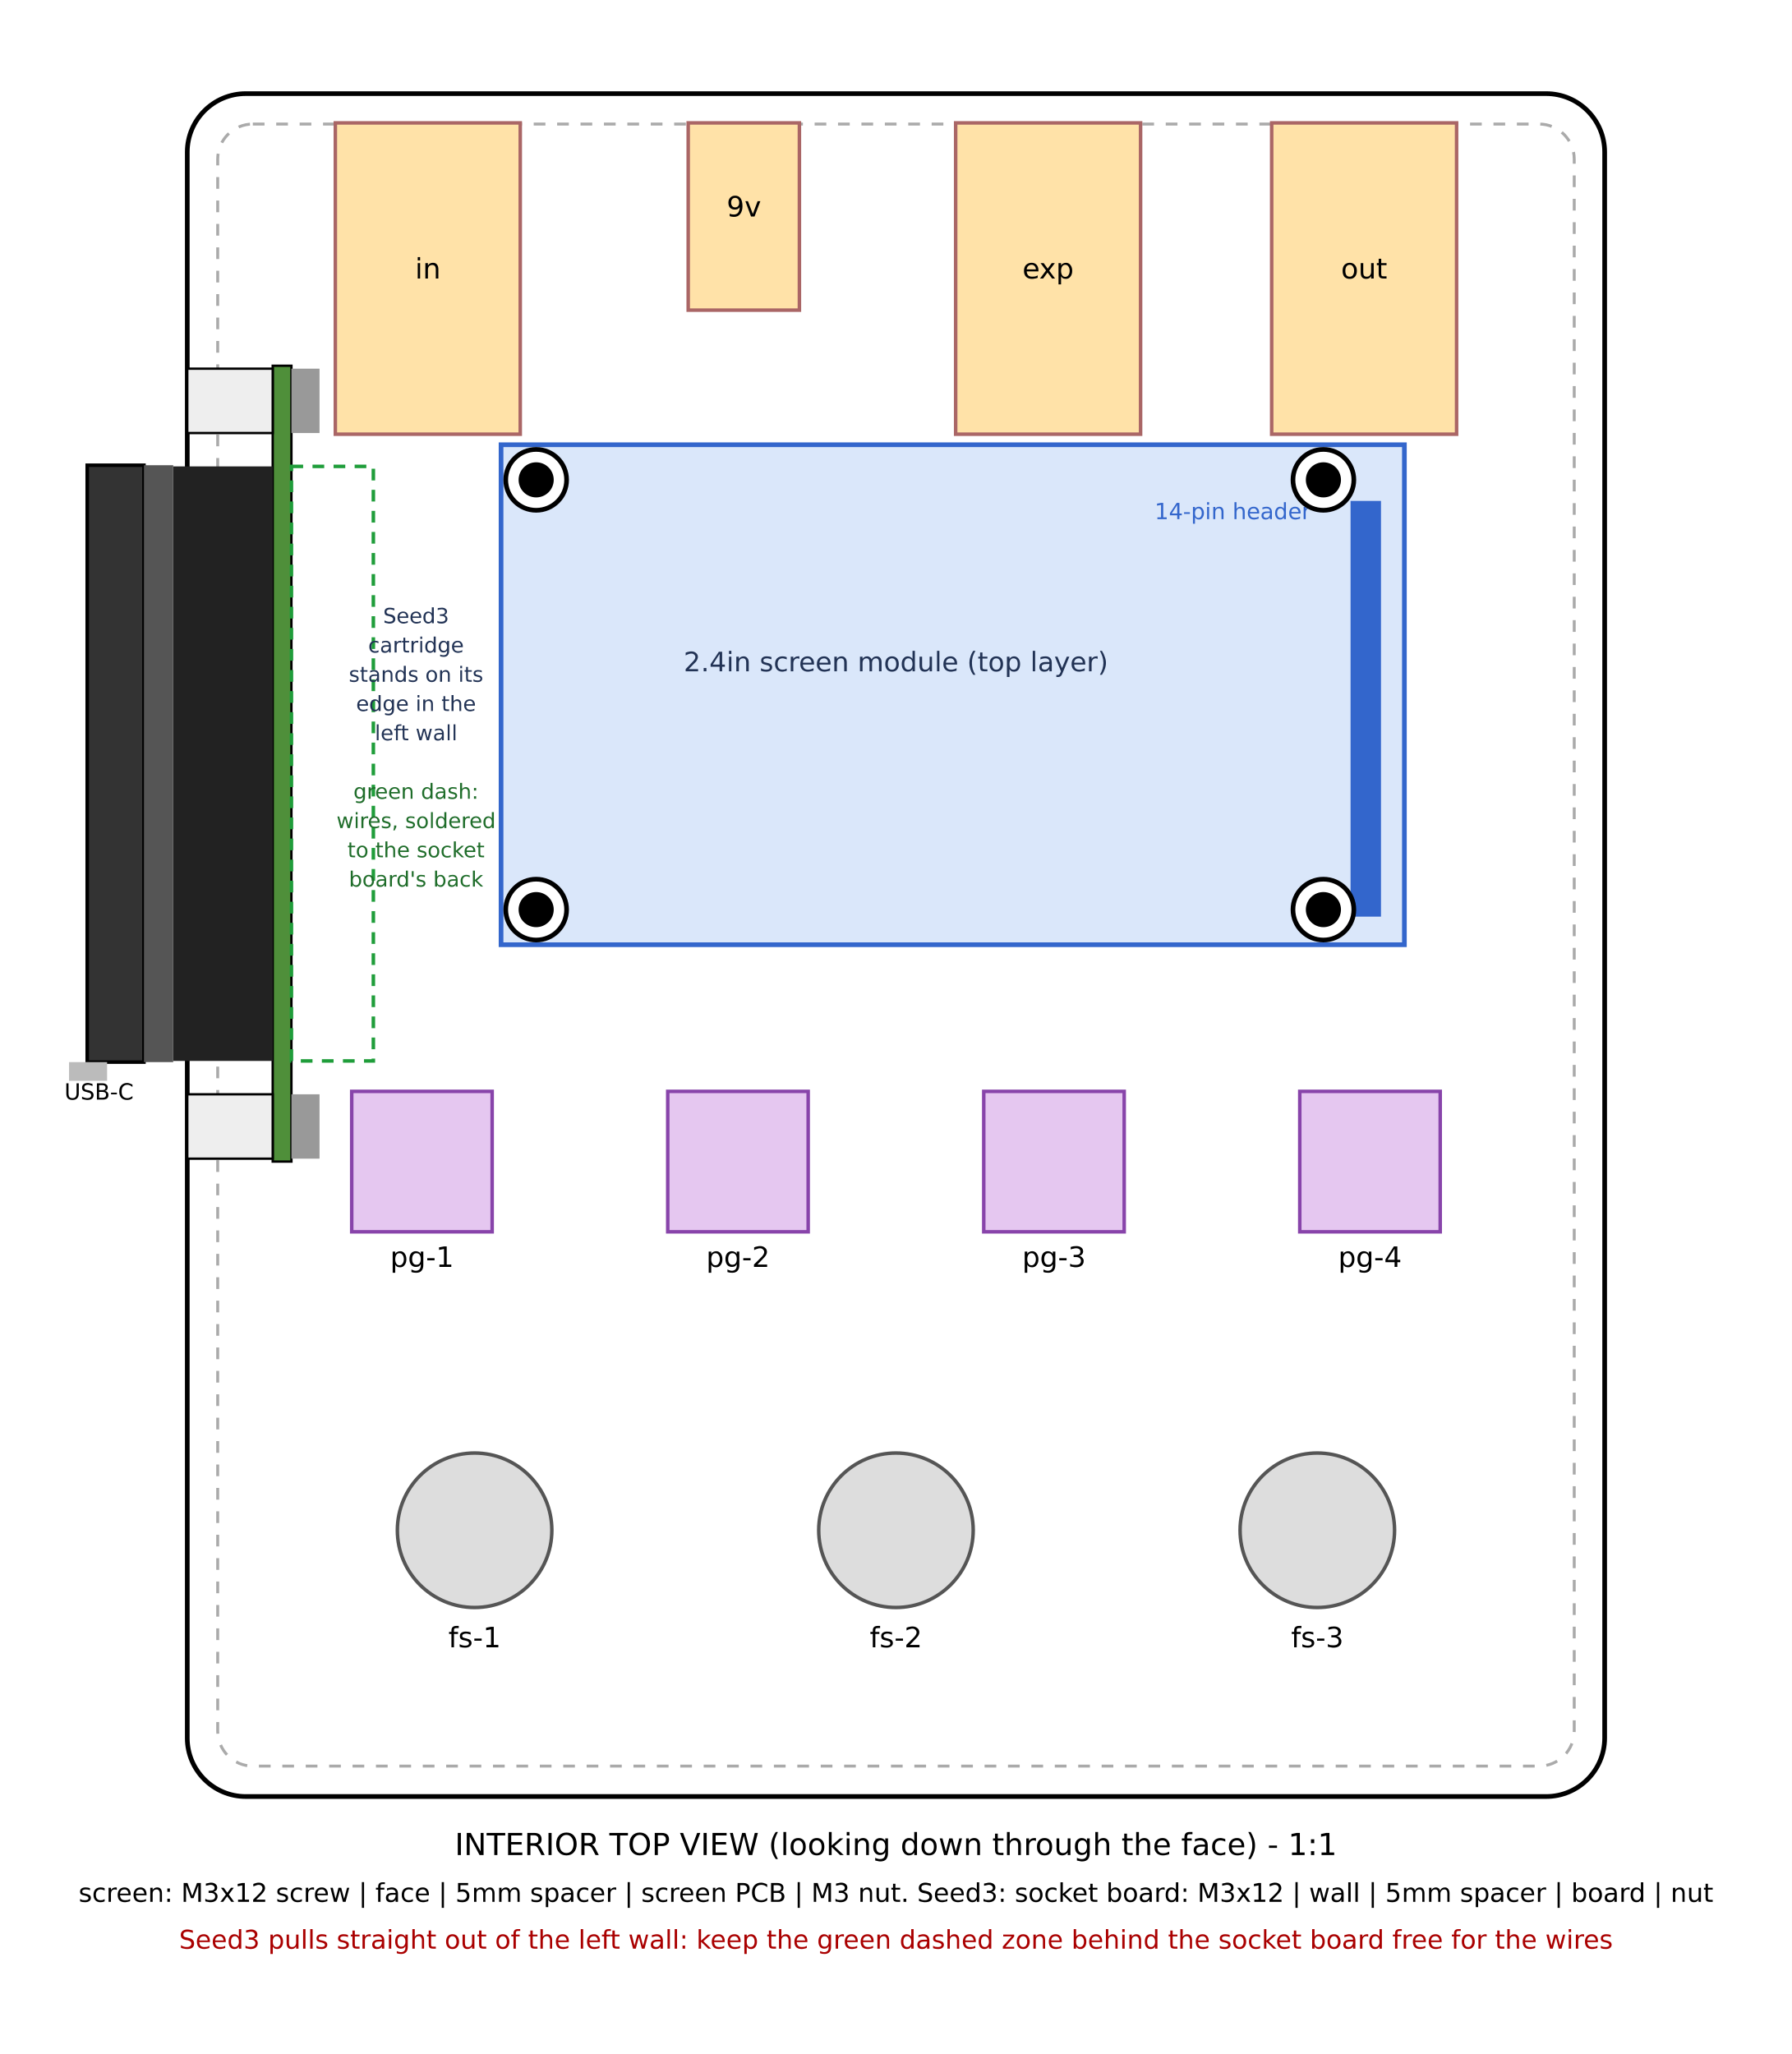
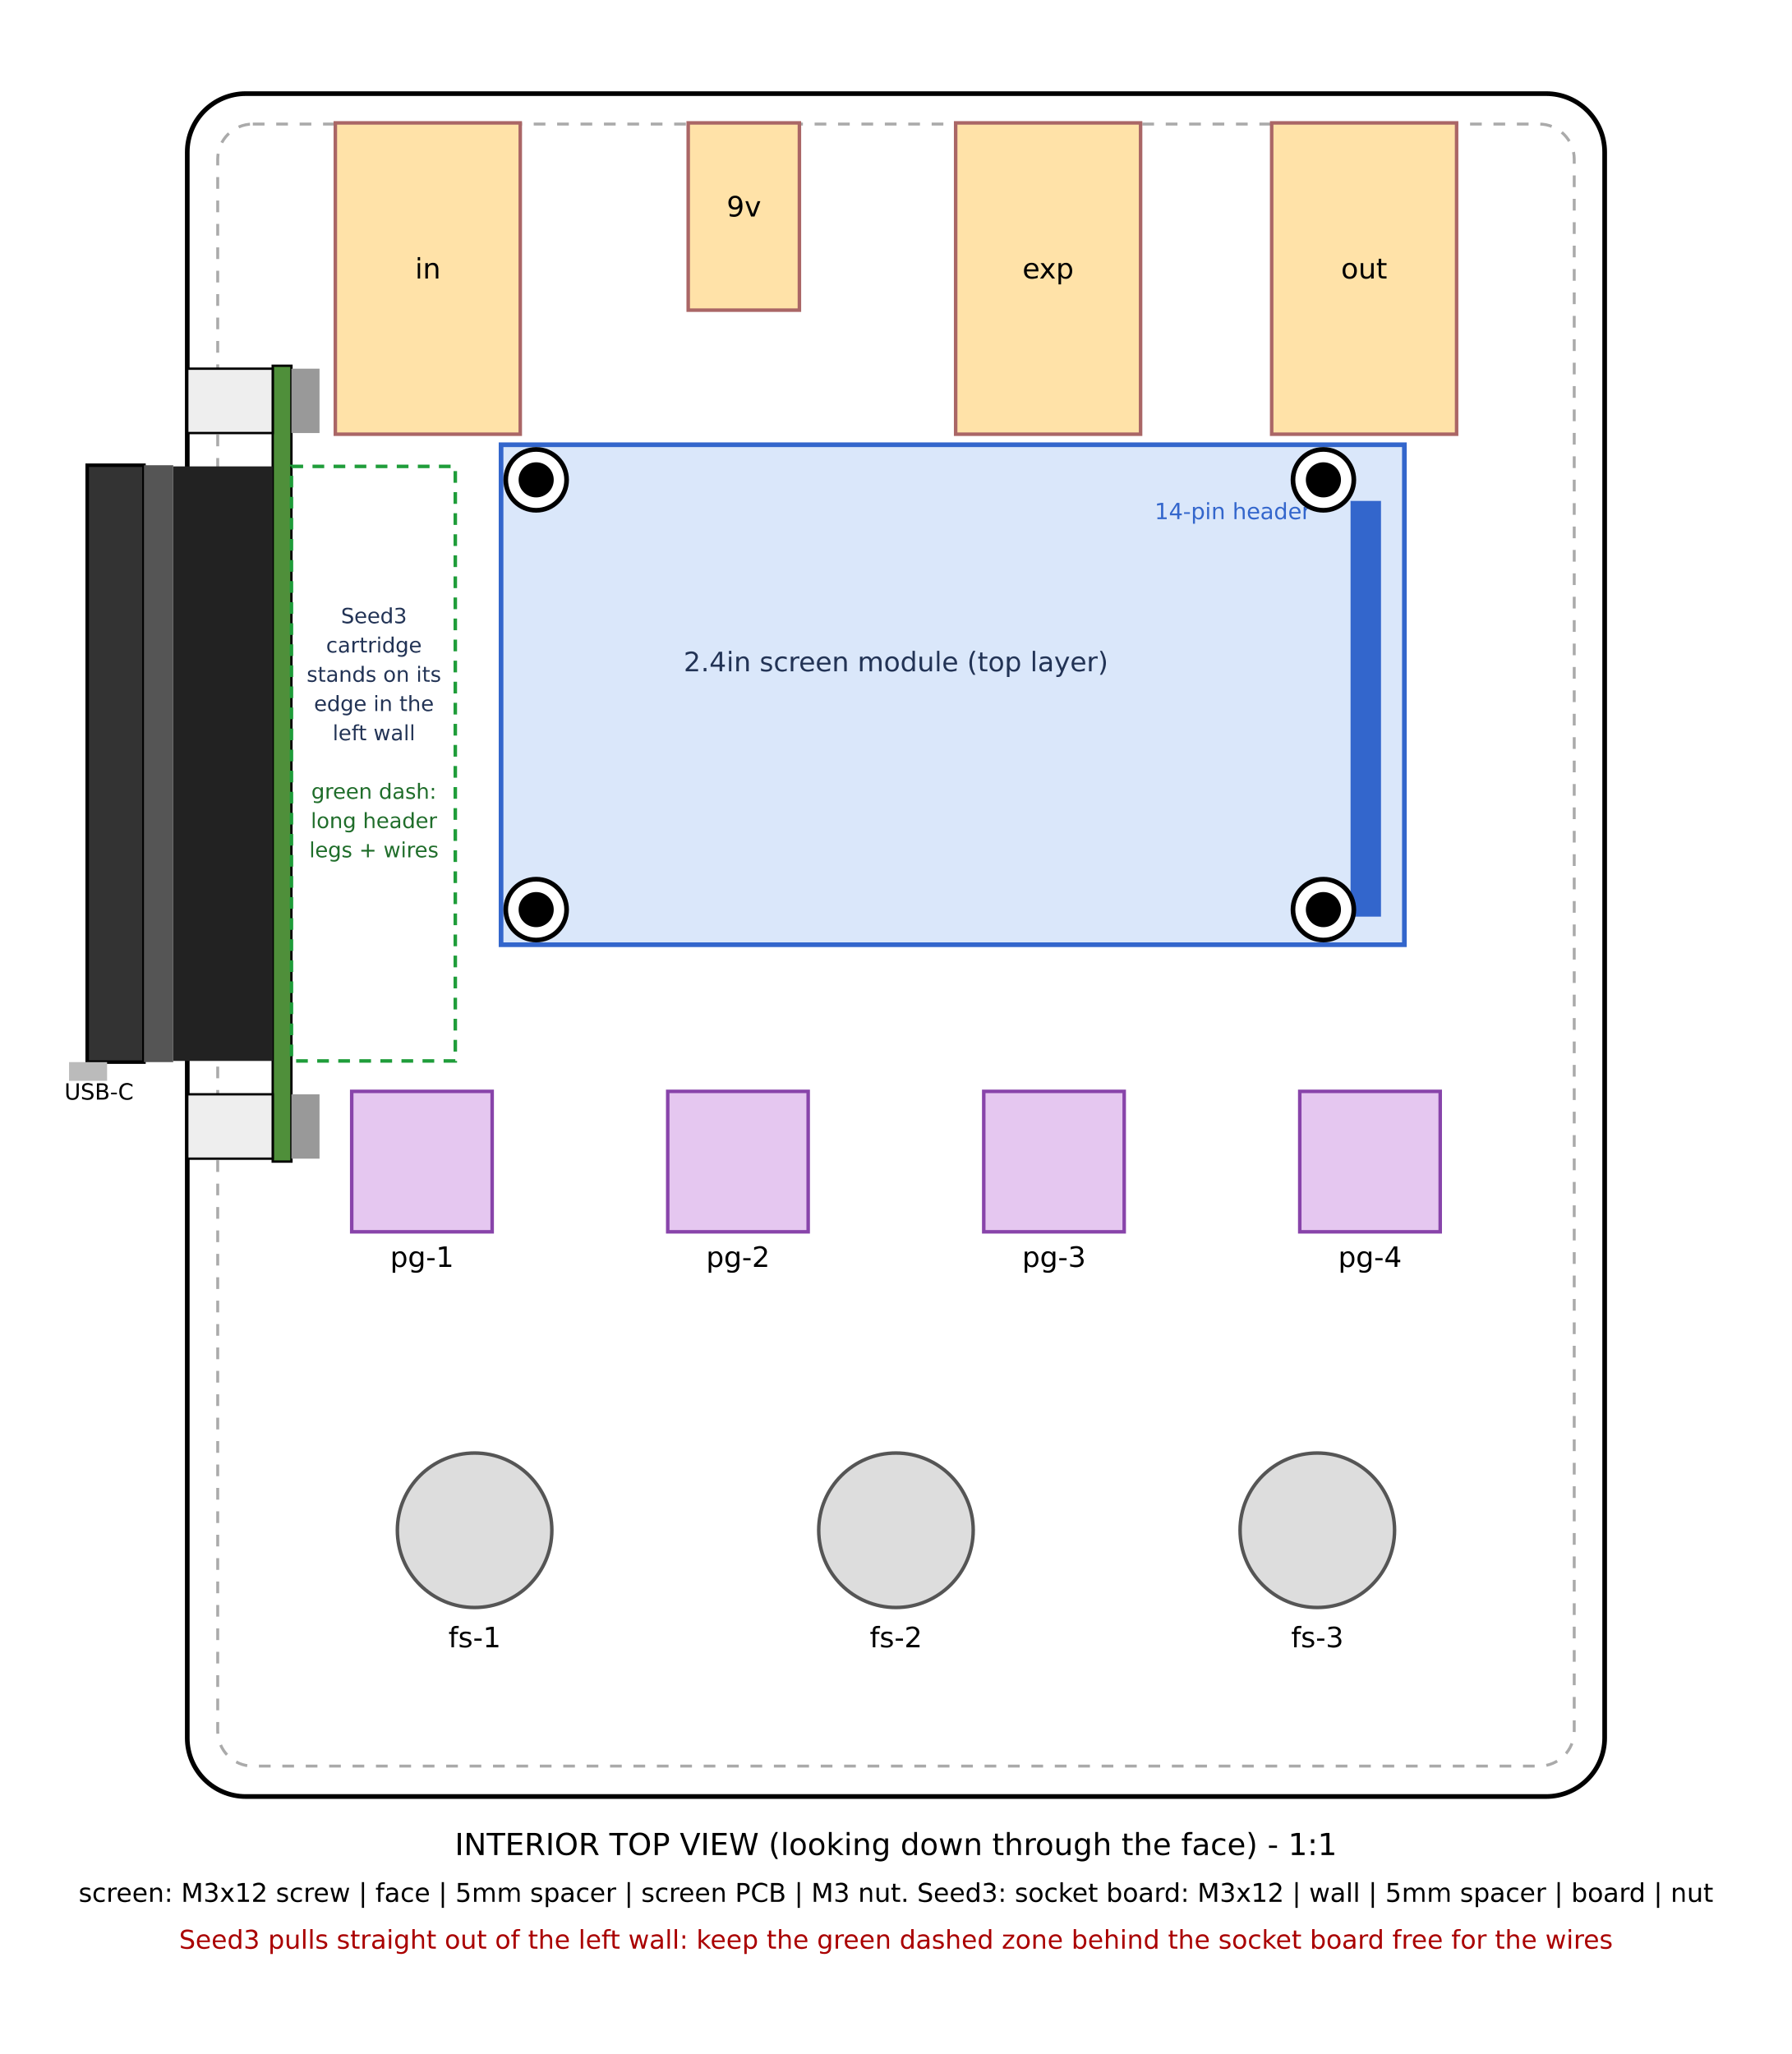
<svg xmlns="http://www.w3.org/2000/svg" width="153.1mm" height="175.5mm" viewBox="-76.55 -80.75 153.1 175.5">
  <rect x="-76.55" y="-80.75" width="153.1" height="175.5" fill="#fff" />
  <rect x="-60.55" y="-72.75" width="121.1" height="145.5" rx="5" fill="#fff" stroke="#000" stroke-width="0.4" />
  <rect x="-57.95" y="-70.15" width="115.9" height="140.3" rx="3" fill="none" stroke="#aaa" stroke-width="0.25" stroke-dasharray="1 1" />
  <rect x="-47.9" y="-70.25" width="15.8" height="26.6" fill="#ffe2a8" stroke="#a66" stroke-width="0.3" />
  <text x="-40.00" y="-56.95" font-family="DejaVu Sans, sans-serif" font-size="2.4" text-anchor="middle" fill="#000" font-weight="normal">in</text>
  <rect x="-17.75" y="-70.25" width="9.5" height="16.0" fill="#ffe2a8" stroke="#a66" stroke-width="0.3" />
  <text x="-13.00" y="-62.25" font-family="DejaVu Sans, sans-serif" font-size="2.4" text-anchor="middle" fill="#000" font-weight="normal">9v</text>
  <rect x="5.1" y="-70.25" width="15.8" height="26.6" fill="#ffe2a8" stroke="#a66" stroke-width="0.3" />
  <text x="13.00" y="-56.95" font-family="DejaVu Sans, sans-serif" font-size="2.4" text-anchor="middle" fill="#000" font-weight="normal">exp</text>
  <rect x="32.1" y="-70.25" width="15.8" height="26.6" fill="#ffe2a8" stroke="#a66" stroke-width="0.3" />
  <text x="40.00" y="-56.95" font-family="DejaVu Sans, sans-serif" font-size="2.4" text-anchor="middle" fill="#000" font-weight="normal">out</text>
  <rect x="-33.74" y="-42.75" width="77.18" height="42.72" fill="#bcd3f5" fill-opacity="0.55" stroke="#36c" stroke-width="0.4" />
  <rect x="38.84" y="-37.95" width="2.6" height="35.52" fill="#36c" />
  <text x="35.44" y="-36.39" font-family="DejaVu Sans, sans-serif" font-size="1.9" text-anchor="end" fill="#36c" font-weight="normal">14-pin header</text>
  <text x="0.00" y="-23.39" font-family="DejaVu Sans, sans-serif" font-size="2.3" text-anchor="middle" fill="#235" font-weight="normal">2.4in screen module (top layer)</text>
  <rect x="-53.25" y="-49.5" width="1.6" height="68.0" fill="#4f8f3a" stroke="#000" stroke-width="0.2" />
  <rect x="-61.75" y="-40.9" width="8.5" height="50.8" fill="#222" />
  <rect x="-69.1" y="-41.0" width="4.85" height="51" fill="#333" stroke="#000" stroke-width="0.3" />
  <rect x="-70.65" y="10.0" width="3.25" height="1.6" fill="#bbb" />
  <rect x="-60.55" y="12.75" width="7.3" height="5.5" fill="#eee" stroke="#000" stroke-width="0.2" />
  <rect x="-51.65" y="12.75" width="2.4" height="5.5" fill="#999" />
  <rect x="-60.55" y="-49.25" width="7.3" height="5.5" fill="#eee" stroke="#000" stroke-width="0.2" />
  <rect x="-51.65" y="-49.25" width="2.4" height="5.5" fill="#999" />
  <rect x="-64.25" y="-41.0" width="2.5" height="51" fill="#555" />
-   <rect x="-51.65" y="-40.9" width="7" height="50.8" fill="none" stroke="#1f9d3a" stroke-width="0.3" stroke-dasharray="1 0.8" />
-   <text x="-41.00" y="-27.50" font-family="DejaVu Sans, sans-serif" font-size="1.8" text-anchor="middle" fill="#235" font-weight="normal">Seed3</text>
-   <text x="-41.00" y="-25.00" font-family="DejaVu Sans, sans-serif" font-size="1.8" text-anchor="middle" fill="#235" font-weight="normal">cartridge</text>
-   <text x="-41.00" y="-22.50" font-family="DejaVu Sans, sans-serif" font-size="1.8" text-anchor="middle" fill="#235" font-weight="normal">stands on its</text>
-   <text x="-41.00" y="-20.00" font-family="DejaVu Sans, sans-serif" font-size="1.8" text-anchor="middle" fill="#235" font-weight="normal">edge in the</text>
-   <text x="-41.00" y="-17.50" font-family="DejaVu Sans, sans-serif" font-size="1.8" text-anchor="middle" fill="#235" font-weight="normal">left wall</text>
-   <text x="-41.00" y="-12.50" font-family="DejaVu Sans, sans-serif" font-size="1.8" text-anchor="middle" fill="#1f6d2a" font-weight="normal">green dash:</text>
-   <text x="-41.00" y="-10.00" font-family="DejaVu Sans, sans-serif" font-size="1.8" text-anchor="middle" fill="#1f6d2a" font-weight="normal">wires, soldered</text>
-   <text x="-41.00" y="-7.50" font-family="DejaVu Sans, sans-serif" font-size="1.8" text-anchor="middle" fill="#1f6d2a" font-weight="normal">to the socket</text>
-   <text x="-41.00" y="-5.00" font-family="DejaVu Sans, sans-serif" font-size="1.8" text-anchor="middle" fill="#1f6d2a" font-weight="normal">board's back</text>
+   <rect x="-51.65" y="-40.9" width="14" height="50.8" fill="none" stroke="#1f9d3a" stroke-width="0.3" stroke-dasharray="1 0.8" />
+   <text x="-44.60" y="-27.50" font-family="DejaVu Sans, sans-serif" font-size="1.8" text-anchor="middle" fill="#235" font-weight="normal">Seed3</text>
+   <text x="-44.60" y="-25.00" font-family="DejaVu Sans, sans-serif" font-size="1.8" text-anchor="middle" fill="#235" font-weight="normal">cartridge</text>
+   <text x="-44.60" y="-22.50" font-family="DejaVu Sans, sans-serif" font-size="1.8" text-anchor="middle" fill="#235" font-weight="normal">stands on its</text>
+   <text x="-44.60" y="-20.00" font-family="DejaVu Sans, sans-serif" font-size="1.8" text-anchor="middle" fill="#235" font-weight="normal">edge in the</text>
+   <text x="-44.60" y="-17.50" font-family="DejaVu Sans, sans-serif" font-size="1.8" text-anchor="middle" fill="#235" font-weight="normal">left wall</text>
+   <text x="-44.60" y="-12.50" font-family="DejaVu Sans, sans-serif" font-size="1.8" text-anchor="middle" fill="#1f6d2a" font-weight="normal">green dash:</text>
+   <text x="-44.60" y="-10.00" font-family="DejaVu Sans, sans-serif" font-size="1.8" text-anchor="middle" fill="#1f6d2a" font-weight="normal">long header</text>
+   <text x="-44.60" y="-7.50" font-family="DejaVu Sans, sans-serif" font-size="1.8" text-anchor="middle" fill="#1f6d2a" font-weight="normal">legs + wires</text>
  <text x="-68.10" y="13.20" font-family="DejaVu Sans, sans-serif" font-size="1.9" text-anchor="middle" fill="#000" font-weight="normal">USB-C</text>
  <circle cx="-30.74" cy="-39.75" r="2.6" fill="#fff" stroke="#000" stroke-width="0.4" />
  <circle cx="-30.74" cy="-39.75" r="1.5" fill="#000" />
  <circle cx="36.52" cy="-39.75" r="2.6" fill="#fff" stroke="#000" stroke-width="0.4" />
  <circle cx="36.52" cy="-39.75" r="1.5" fill="#000" />
  <circle cx="-30.74" cy="-3.03" r="2.6" fill="#fff" stroke="#000" stroke-width="0.4" />
  <circle cx="-30.74" cy="-3.03" r="1.5" fill="#000" />
  <circle cx="36.52" cy="-3.03" r="2.6" fill="#fff" stroke="#000" stroke-width="0.4" />
  <circle cx="36.52" cy="-3.03" r="1.5" fill="#000" />
  <rect x="-46.5" y="12.5" width="12" height="12" fill="#e5c7f0" stroke="#84a" stroke-width="0.3" />
  <text x="-40.50" y="27.50" font-family="DejaVu Sans, sans-serif" font-size="2.4" text-anchor="middle" fill="#000" font-weight="normal">pg-1</text>
  <rect x="-19.5" y="12.5" width="12" height="12" fill="#e5c7f0" stroke="#84a" stroke-width="0.3" />
  <text x="-13.50" y="27.50" font-family="DejaVu Sans, sans-serif" font-size="2.4" text-anchor="middle" fill="#000" font-weight="normal">pg-2</text>
  <rect x="7.5" y="12.5" width="12" height="12" fill="#e5c7f0" stroke="#84a" stroke-width="0.3" />
  <text x="13.50" y="27.50" font-family="DejaVu Sans, sans-serif" font-size="2.4" text-anchor="middle" fill="#000" font-weight="normal">pg-3</text>
  <rect x="34.5" y="12.5" width="12" height="12" fill="#e5c7f0" stroke="#84a" stroke-width="0.3" />
  <text x="40.50" y="27.50" font-family="DejaVu Sans, sans-serif" font-size="2.4" text-anchor="middle" fill="#000" font-weight="normal">pg-4</text>
  <circle cx="-36.0" cy="50.0" r="6.6" fill="#ddd" stroke="#555" stroke-width="0.3" />
  <text x="-36.00" y="60.00" font-family="DejaVu Sans, sans-serif" font-size="2.4" text-anchor="middle" fill="#000" font-weight="normal">fs-1</text>
  <circle cx="0.0" cy="50.0" r="6.6" fill="#ddd" stroke="#555" stroke-width="0.3" />
  <text x="0.00" y="60.00" font-family="DejaVu Sans, sans-serif" font-size="2.4" text-anchor="middle" fill="#000" font-weight="normal">fs-2</text>
  <circle cx="36.0" cy="50.0" r="6.6" fill="#ddd" stroke="#555" stroke-width="0.3" />
  <text x="36.00" y="60.00" font-family="DejaVu Sans, sans-serif" font-size="2.4" text-anchor="middle" fill="#000" font-weight="normal">fs-3</text>
  <text x="0.00" y="77.75" font-family="DejaVu Sans, sans-serif" font-size="2.6" text-anchor="middle" fill="#000" font-weight="normal">INTERIOR TOP VIEW (looking down through the face) - 1:1</text>
  <text x="0.00" y="81.75" font-family="DejaVu Sans, sans-serif" font-size="2.2" text-anchor="middle" fill="#000" font-weight="normal">screen: M3x12 screw | face | 5mm spacer | screen PCB | M3 nut.   Seed3: socket board: M3x12 | wall | 5mm spacer | board | nut</text>
  <text x="0.00" y="85.75" font-family="DejaVu Sans, sans-serif" font-size="2.2" text-anchor="middle" fill="#a00" font-weight="normal">Seed3 pulls straight out of the left wall: keep the green dashed zone behind the socket board free for the wires</text>
</svg>
